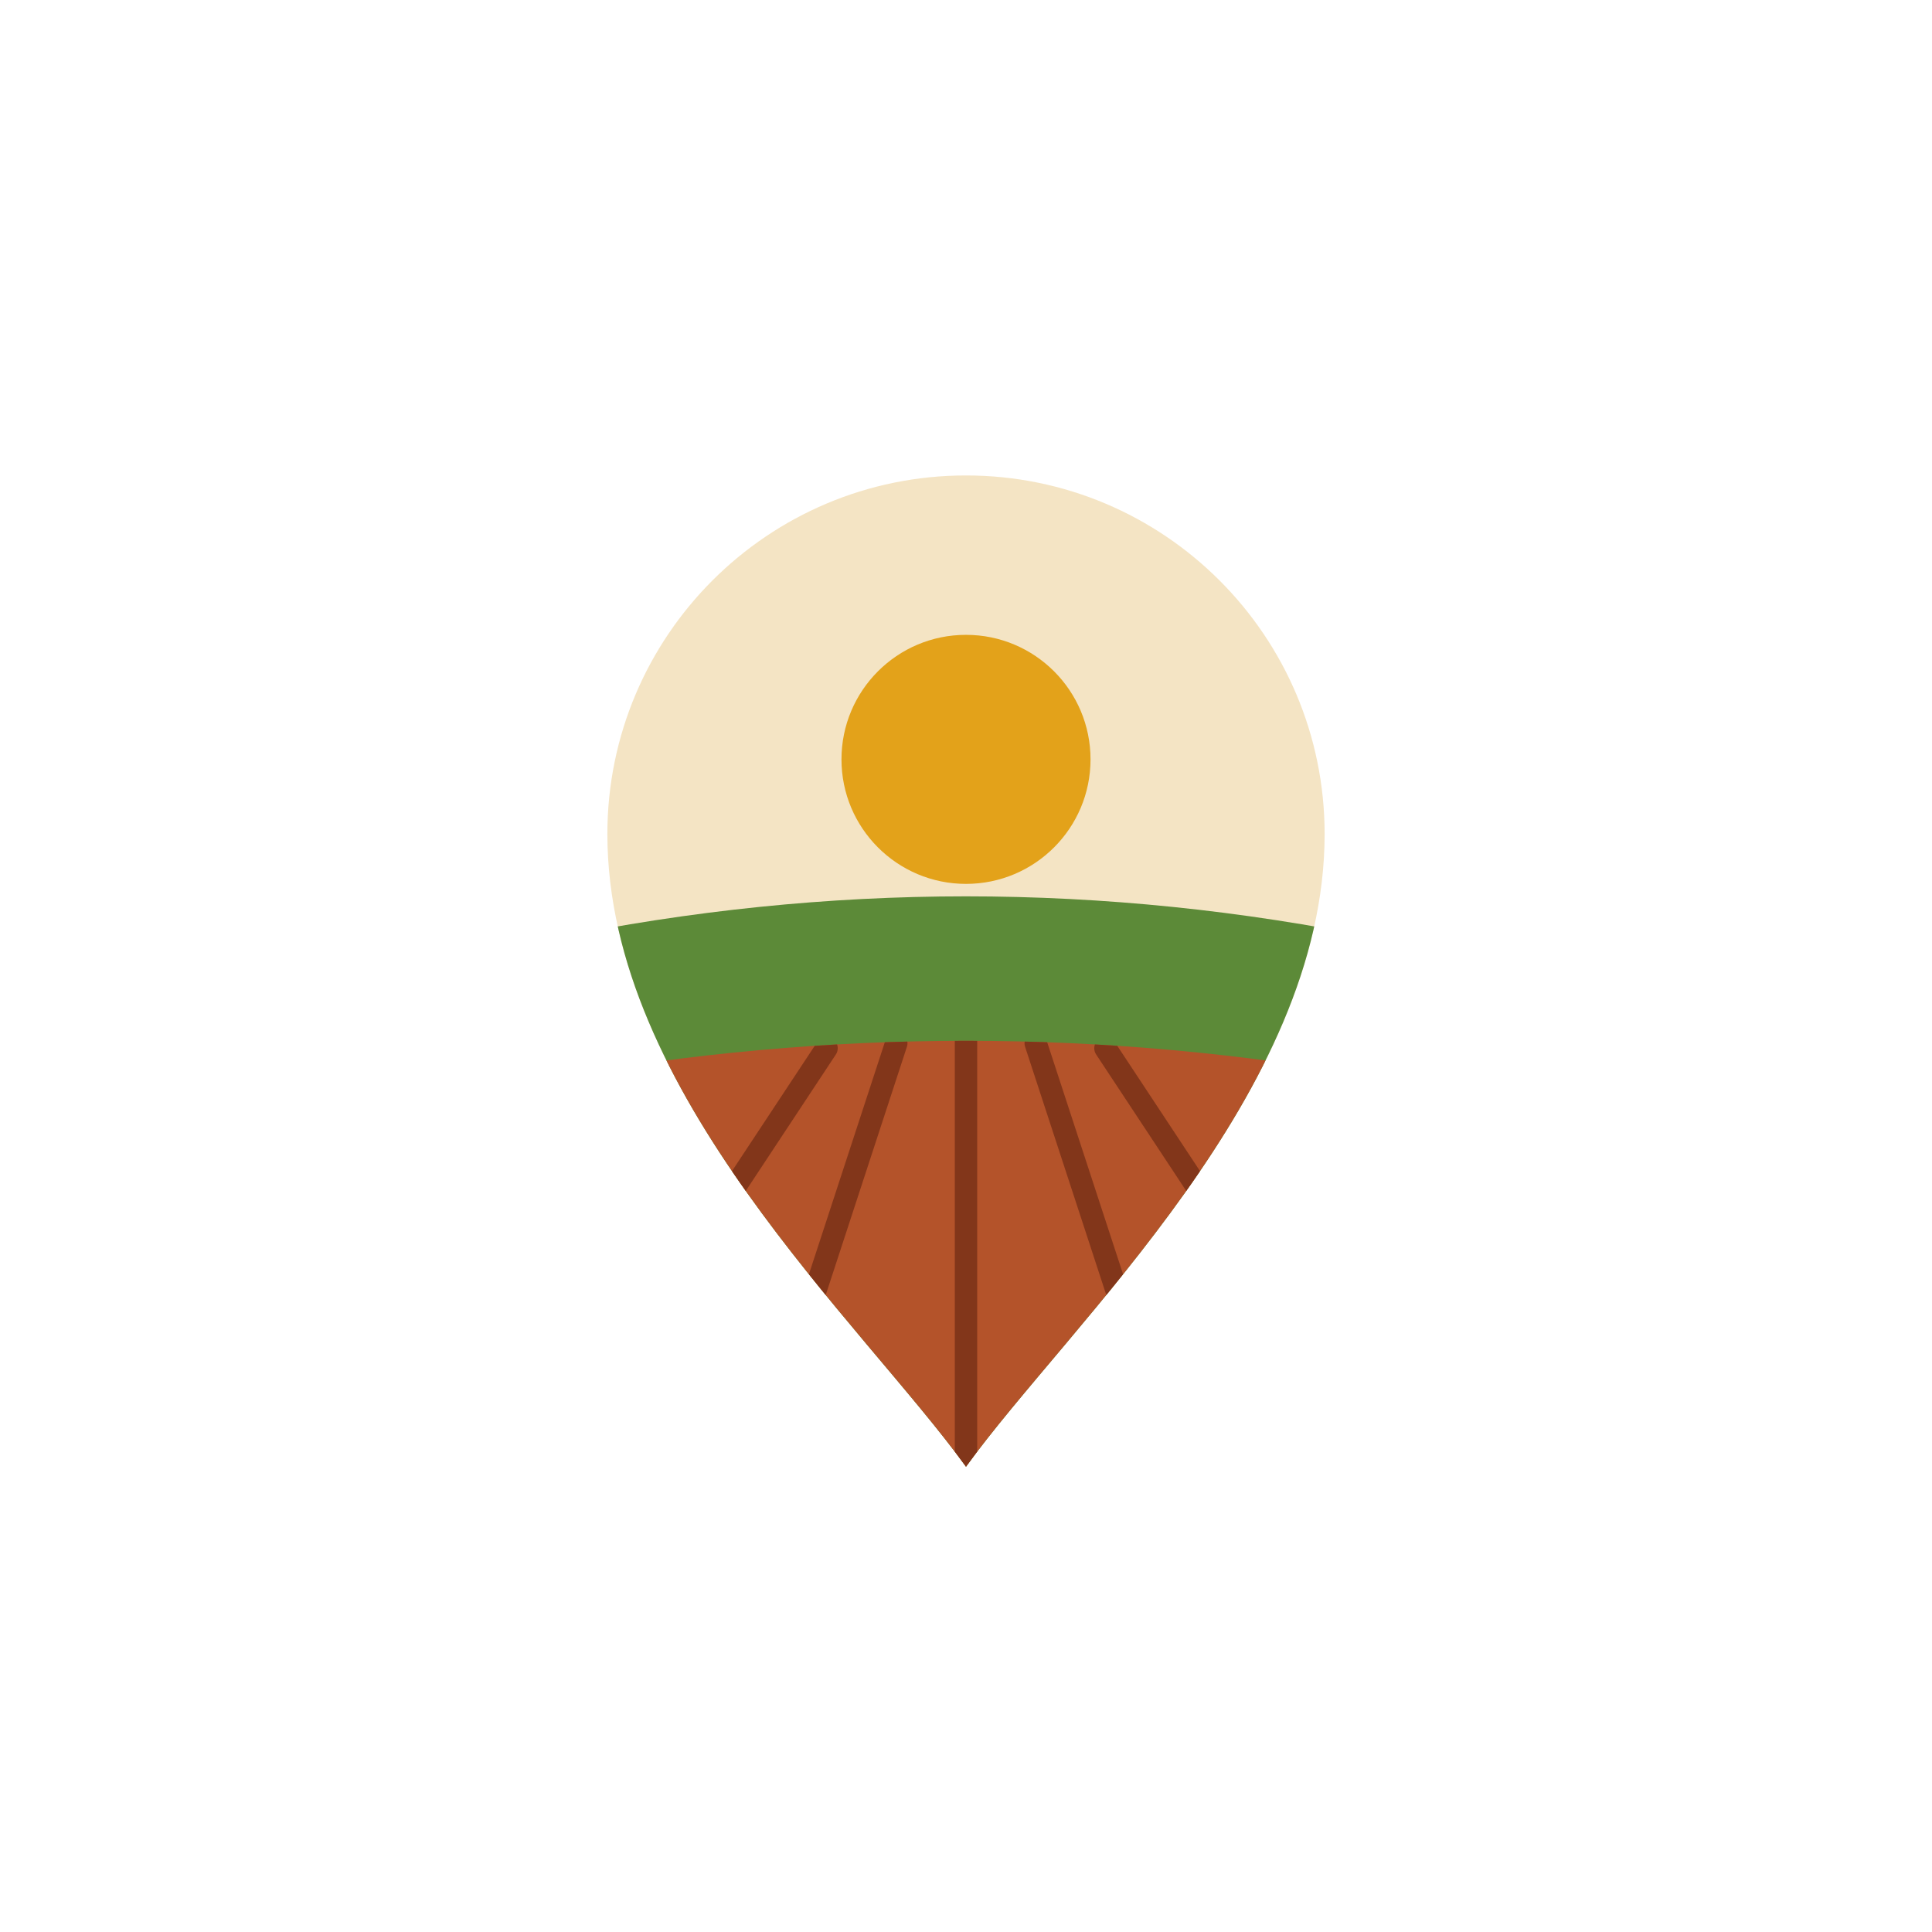
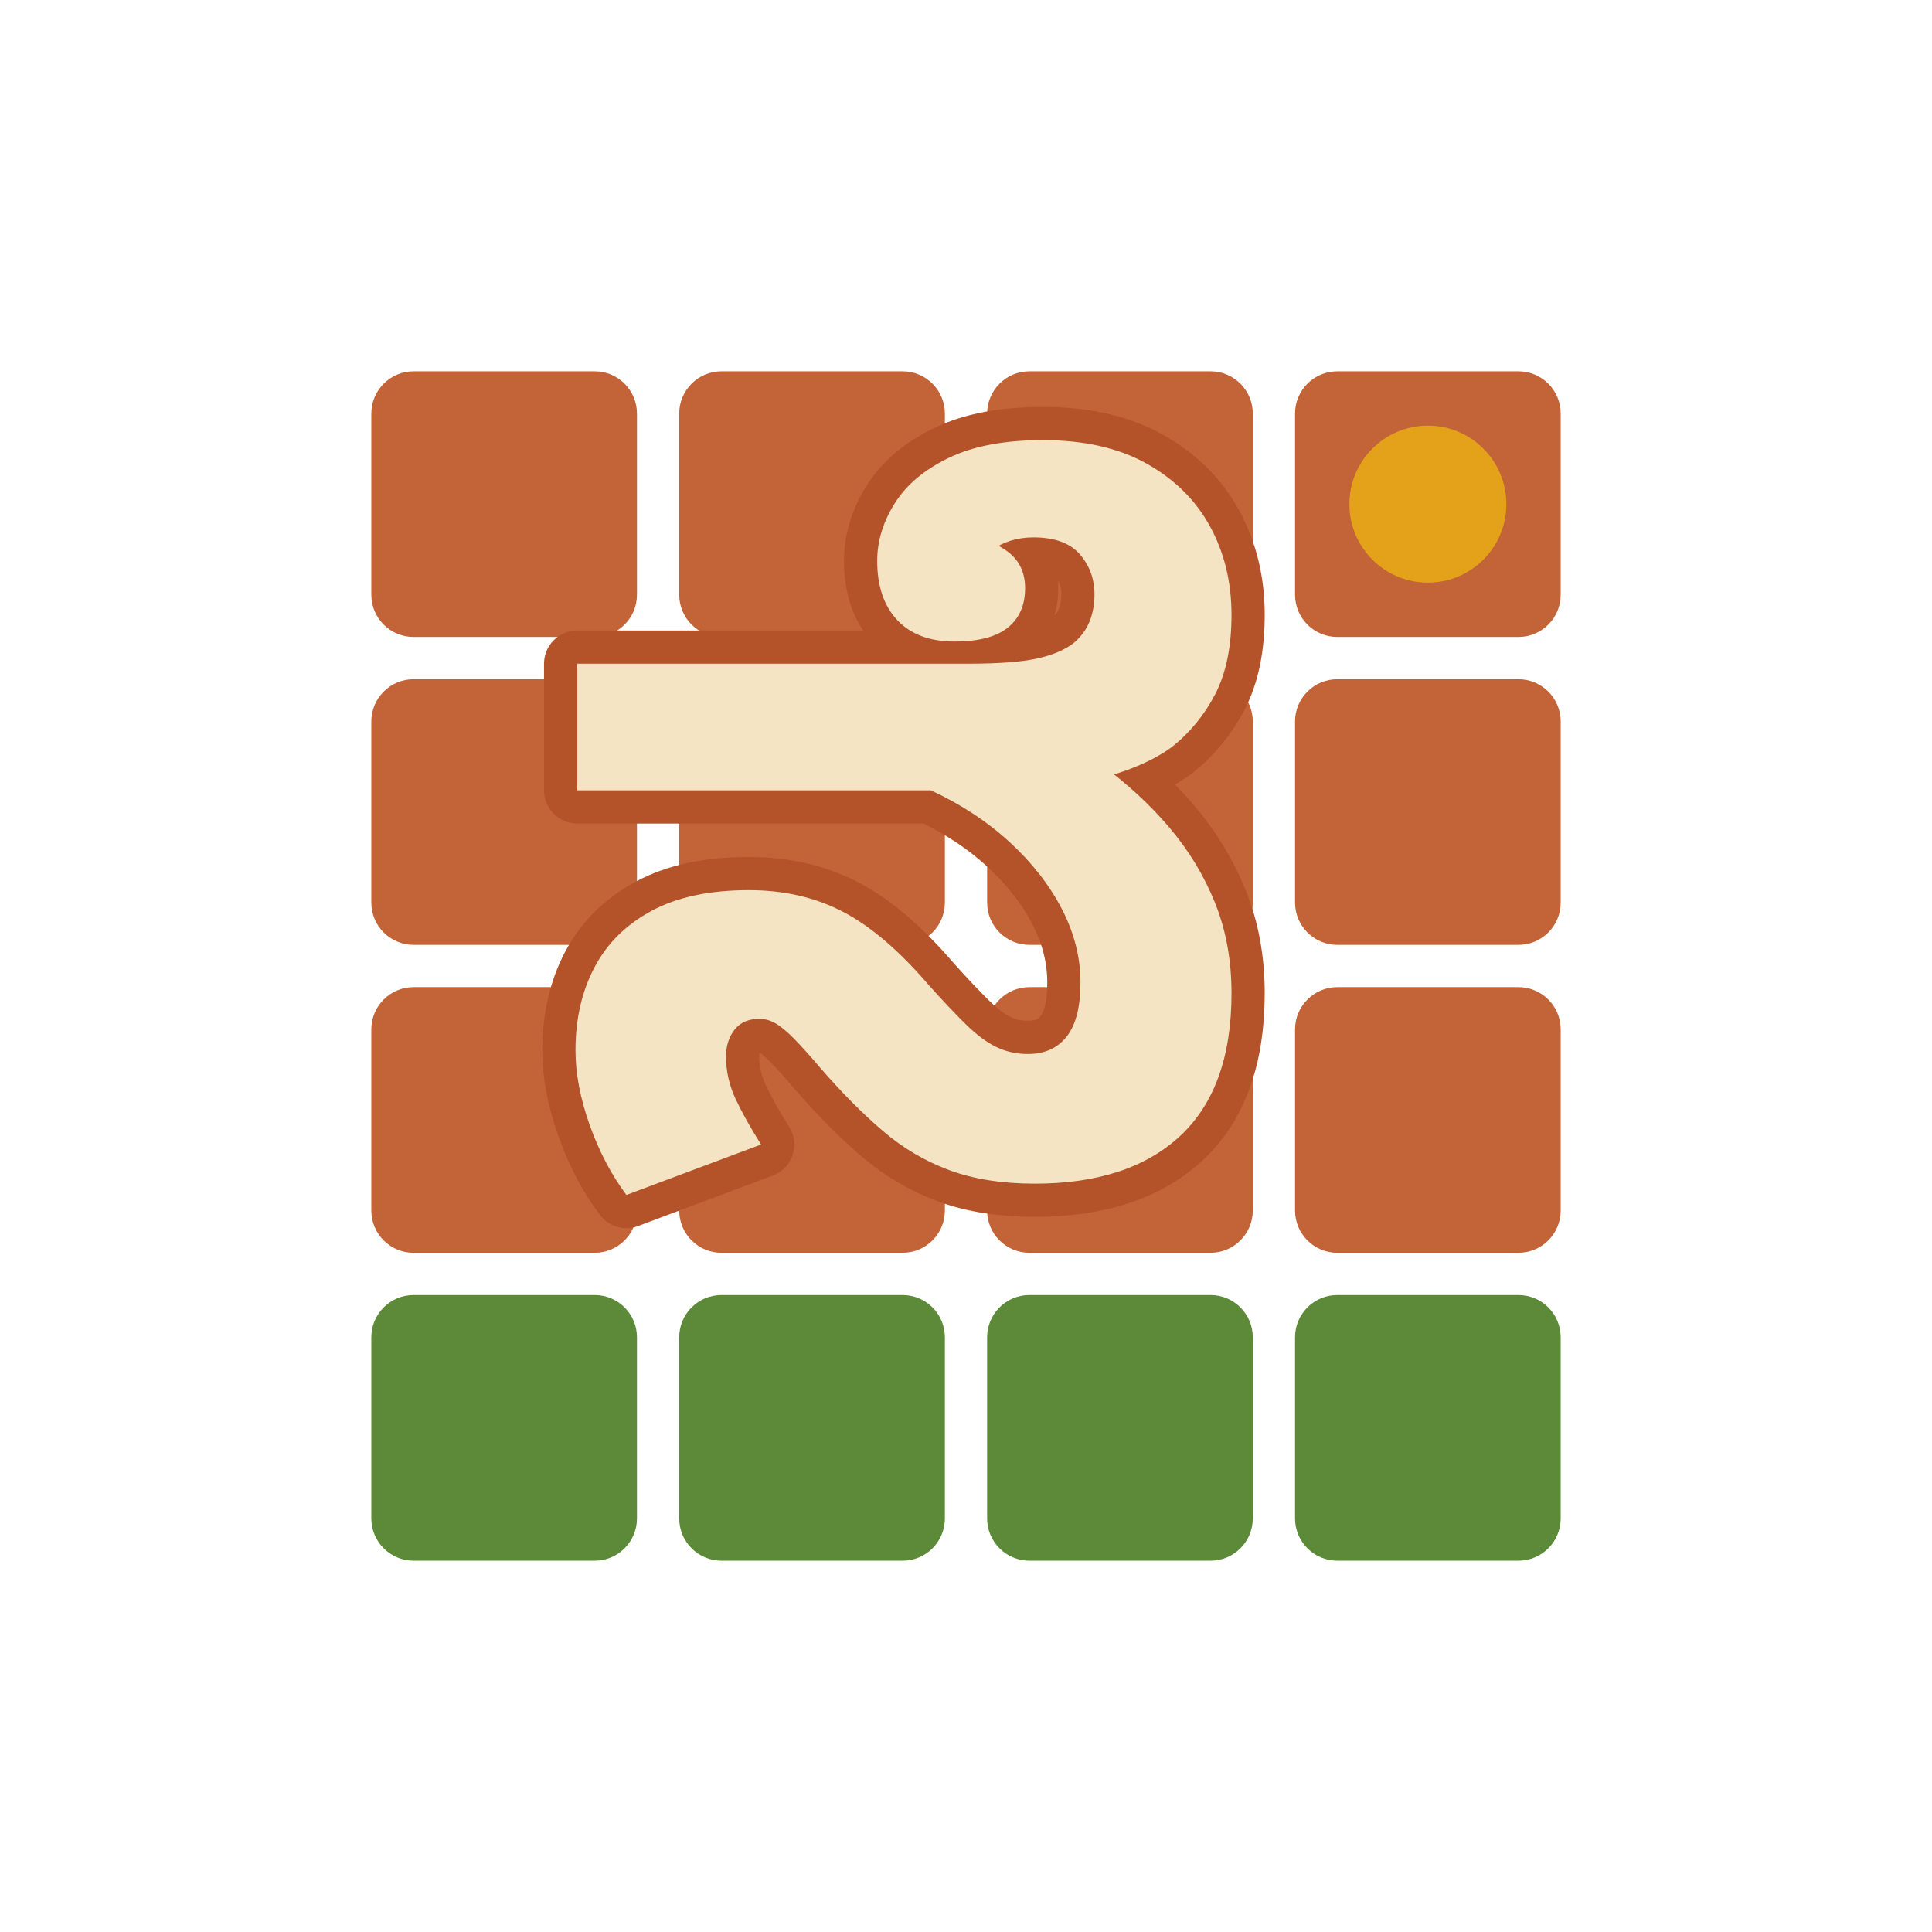
<svg xmlns="http://www.w3.org/2000/svg" viewBox="0 0 512 512">
-   <g transform="translate(256 258) scale(0.66) translate(-256 -270)">
-     <defs>
-       <clipPath id="pin">
-         <path d="M256 468 C214 410 112 318 112 214 A144 144 0 1 1 400 214 C400 318 298 410 256 468 Z" />
-       </clipPath>
-       <clipPath id="earth">
-         <path d="M90 312 Q256 282 422 312 L422 512 L90 512 Z" />
-       </clipPath>
-     </defs>
-     <g clip-path="url(#pin)">
-       <rect width="512" height="512" fill="#F4E4C4" />
-       <circle cx="256" cy="184" r="50" fill="#E3A21A" />
-       <path d="M90 256 Q256 222 422 256 L422 512 L90 512 Z" fill="#5C8A38" />
-       <path d="M90 312 Q256 282 422 312 L422 512 L90 512 Z" fill="#B4532A" />
-       <g clip-path="url(#earth)" stroke="#82361A" stroke-width="9" stroke-linecap="round" fill="none">
-         <path d="M200 300 L60 512" />
-         <path d="M228 298 L158 512" />
-         <path d="M256 296 L256 512" />
-         <path d="M284 298 L354 512" />
-         <path d="M312 300 L452 512" />
-       </g>
+   <g transform="translate(256 256) scale(0.8) translate(-261 -261)">
+     <g fill="#C26437">
+       <rect x="64" y="64" width="88" height="88" rx="14" />
+       <rect x="166" y="64" width="88" height="88" rx="14" />
+       <rect x="268" y="64" width="88" height="88" rx="14" />
+       <rect x="64" y="166" width="88" height="88" rx="14" />
+       <rect x="166" y="166" width="88" height="88" rx="14" />
+       <rect x="268" y="166" width="88" height="88" rx="14" />
+       <rect x="370" y="166" width="88" height="88" rx="14" />
+       <rect x="64" y="268" width="88" height="88" rx="14" />
+       <rect x="166" y="268" width="88" height="88" rx="14" />
+       <rect x="268" y="268" width="88" height="88" rx="14" />
+       <rect x="370" y="268" width="88" height="88" rx="14" />
+       <rect x="370" y="64" width="88" height="88" rx="14" />
    </g>
+     <g fill="#5C8A38">
+       <rect x="64" y="370" width="88" height="88" rx="14" />
+       <rect x="166" y="370" width="88" height="88" rx="14" />
+       <rect x="268" y="370" width="88" height="88" rx="14" />
+       <rect x="370" y="370" width="88" height="88" rx="14" />
+     </g>
+     <circle cx="414" cy="108" r="26" fill="#E3A21A" />
+     <path d="M283.761 333.1Q267.584 333.1 255.515 328.646Q243.446 324.192 233.396 315.585Q223.346 306.977 212.73 294.746Q207.4 288.469 203.892 284.927Q200.384 281.384 197.823 279.942Q195.261 278.5 192.538 278.5Q187.184 278.5 184.346 282.077Q181.507 285.654 181.507 290.985Q181.507 298.277 184.68 305.05Q187.853 311.823 193.115 320.131L148.508 336.838Q141.008 326.8 136.323 313.623Q131.638 300.446 131.638 288.931Q131.638 273.377 137.938 261.423Q144.238 249.469 156.954 242.673Q169.669 235.877 189.054 235.877Q206.523 235.877 220.254 243.042Q233.984 250.208 248.615 267.262Q255.769 275.246 261.042 280.404Q266.315 285.562 271.103 287.858Q275.892 290.154 281.5 290.154Q289.808 290.154 294.365 284.35Q298.923 278.546 298.923 266.454Q298.923 254.015 292.75 242.108Q286.577 230.2 275.511 220.011Q264.446 209.823 249.377 202.808H132.215V160.854H261.723Q276.7 160.854 284.465 159.158Q292.231 157.462 296.708 153.977Q300.308 150.931 301.935 146.846Q303.561 142.762 303.561 137.938Q303.561 130.208 298.704 124.611Q293.846 119.015 283.346 119.015Q275.407 119.015 269.476 123.261Q263.546 127.508 263.546 135.815Q263.546 137.292 263.696 139.081Q263.846 140.869 264.284 143.269L249.792 125.546Q252.192 122.246 255.7 120.977Q259.207 119.708 262.184 119.708Q269.8 119.708 275.188 124.012Q280.577 128.315 280.577 135.815Q280.577 144.331 274.819 148.923Q269.061 153.515 257.246 153.515Q244.946 153.515 238.265 146.442Q231.584 139.369 231.584 126.792Q231.584 116.985 237.388 107.742Q243.192 98.5 255.342 92.65Q267.492 86.8 286.461 86.8Q306.93 86.8 320.834 94.577Q334.738 102.354 341.846 115.392Q348.953 128.431 348.953 144.654Q348.953 160.531 343.565 170.927Q338.177 181.323 329.223 188.431Q323.223 192.861 314.269 196.127Q305.315 199.392 293.062 201.1Q280.808 202.808 264.769 202.808H258.884L305.707 194.246Q318.515 203.569 328.23 214.969Q337.946 226.369 343.45 239.985Q348.953 253.6 348.953 270.031Q348.953 301.438 331.969 317.269Q314.984 333.1 283.761 333.1Z" fill="#F4E4C4" stroke="#B4532A" stroke-width="22" stroke-linejoin="round" paint-order="stroke" />
  </g>
</svg>
